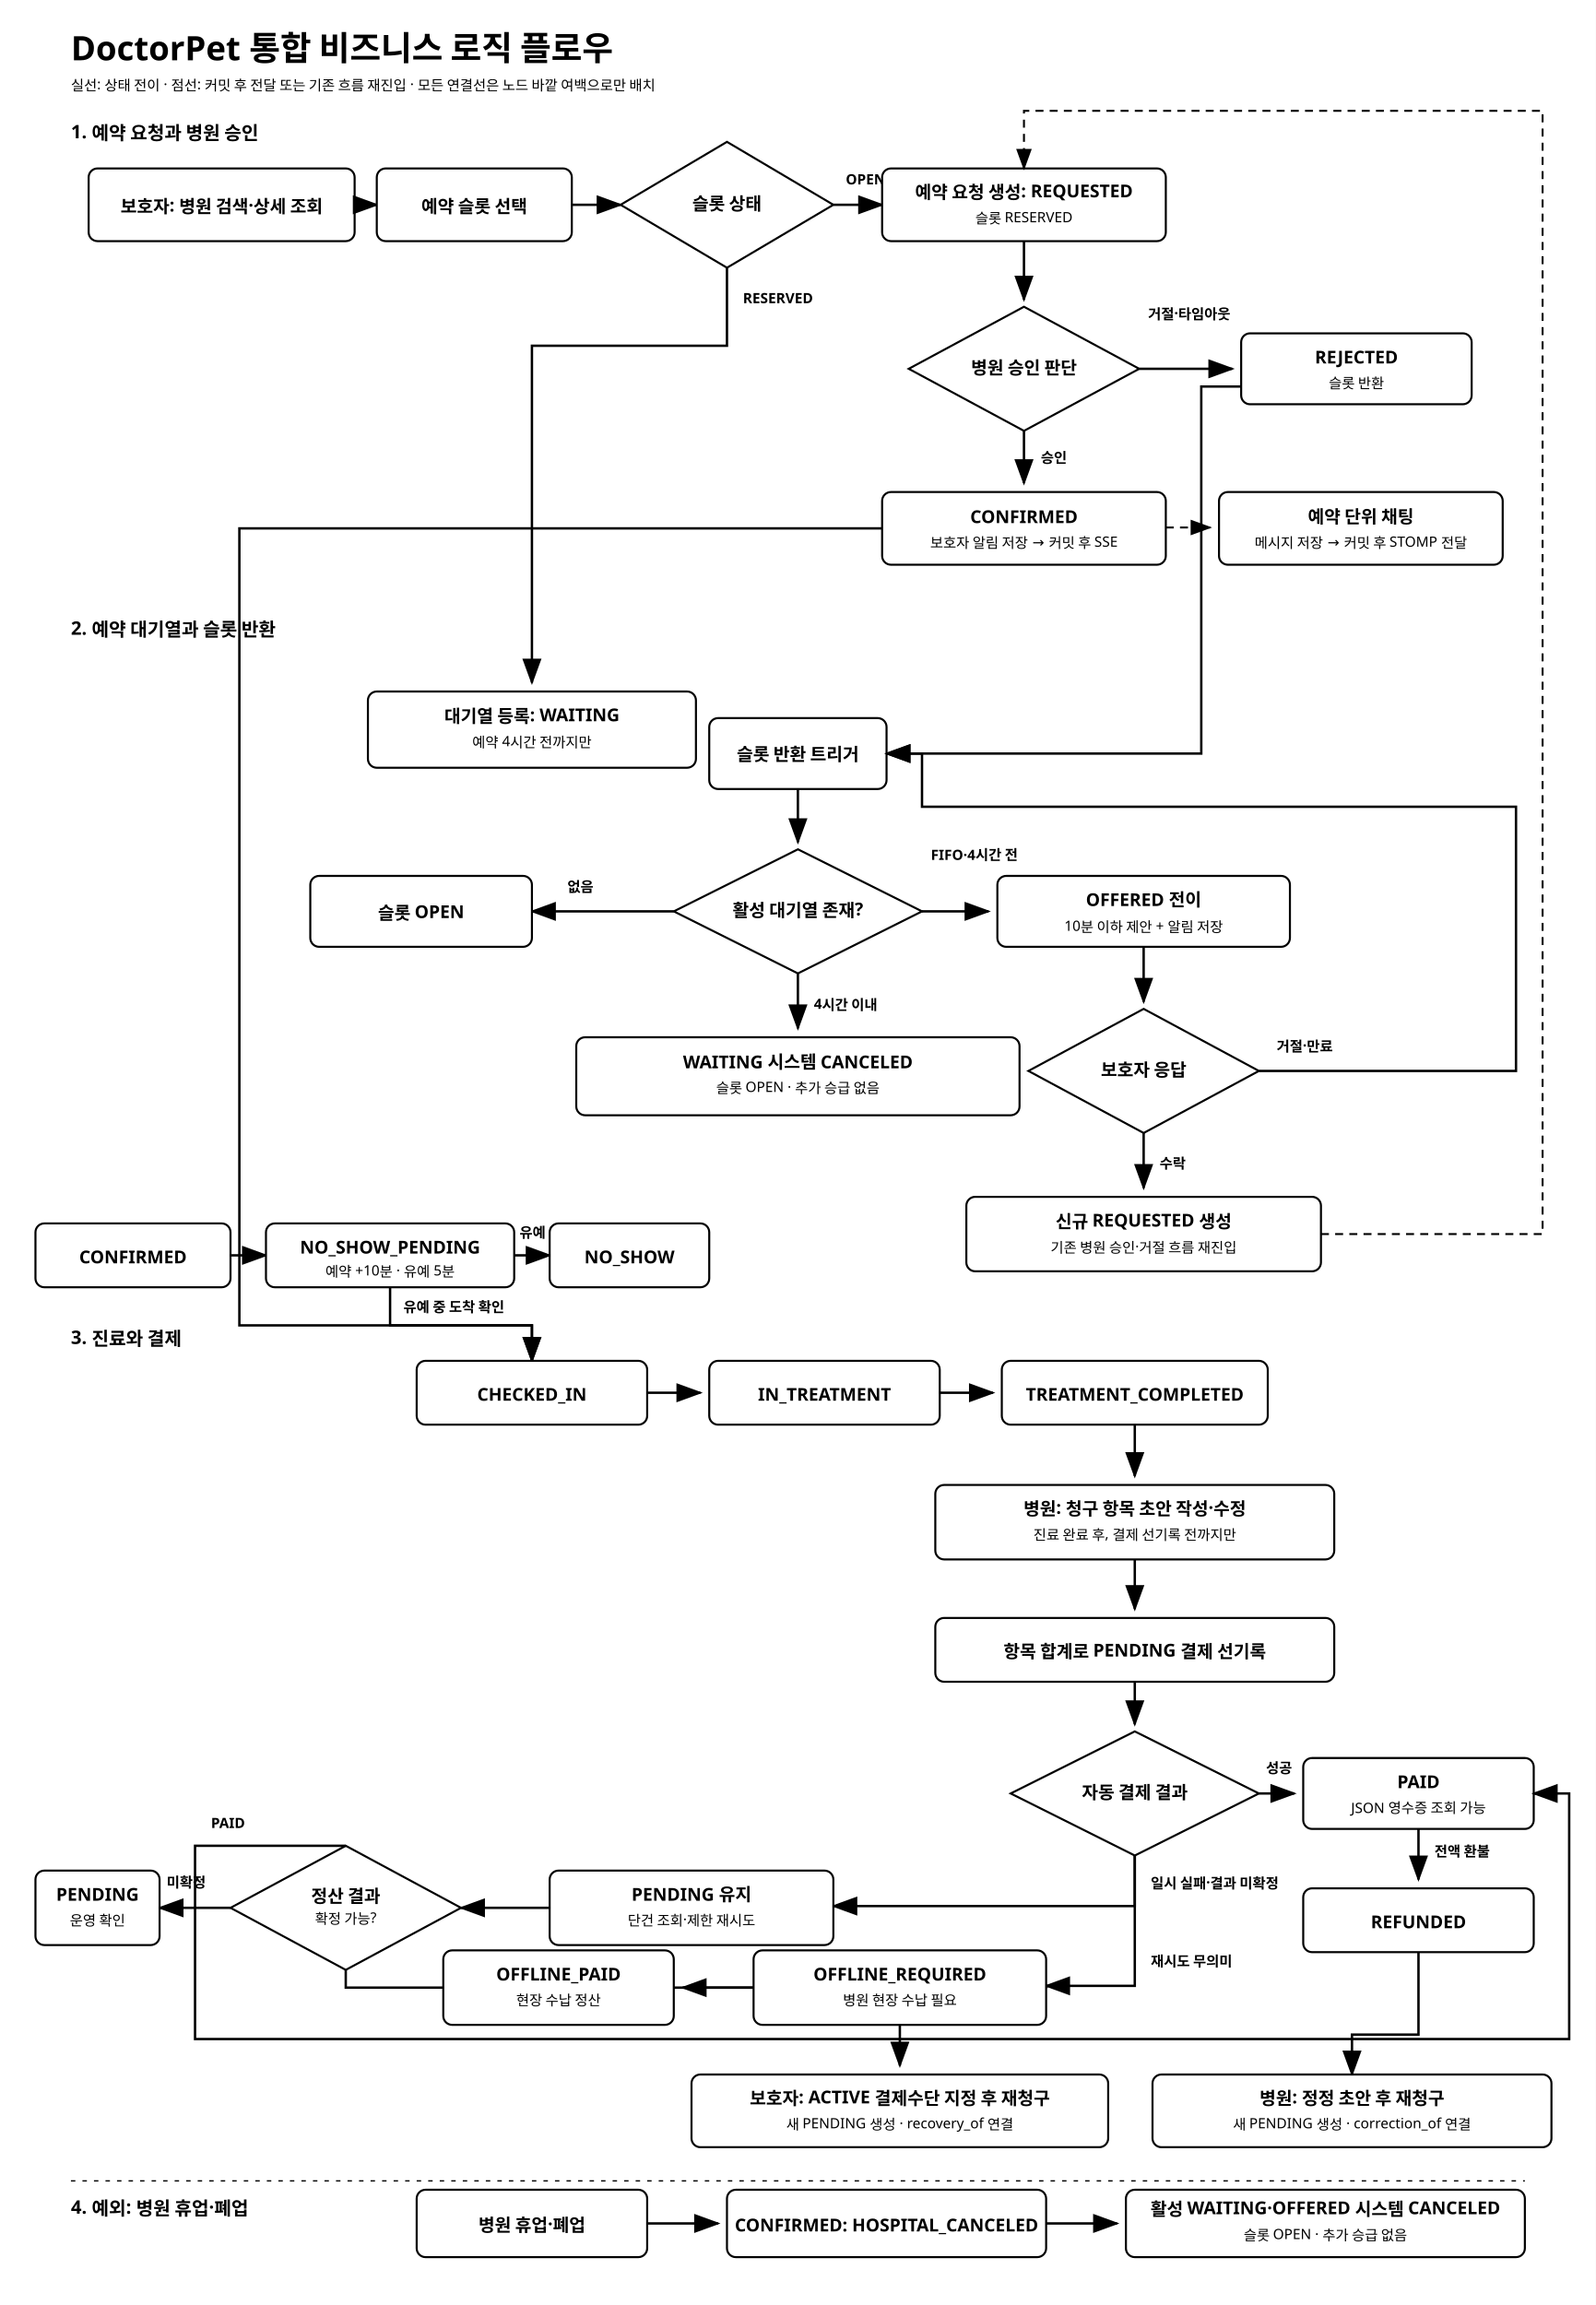
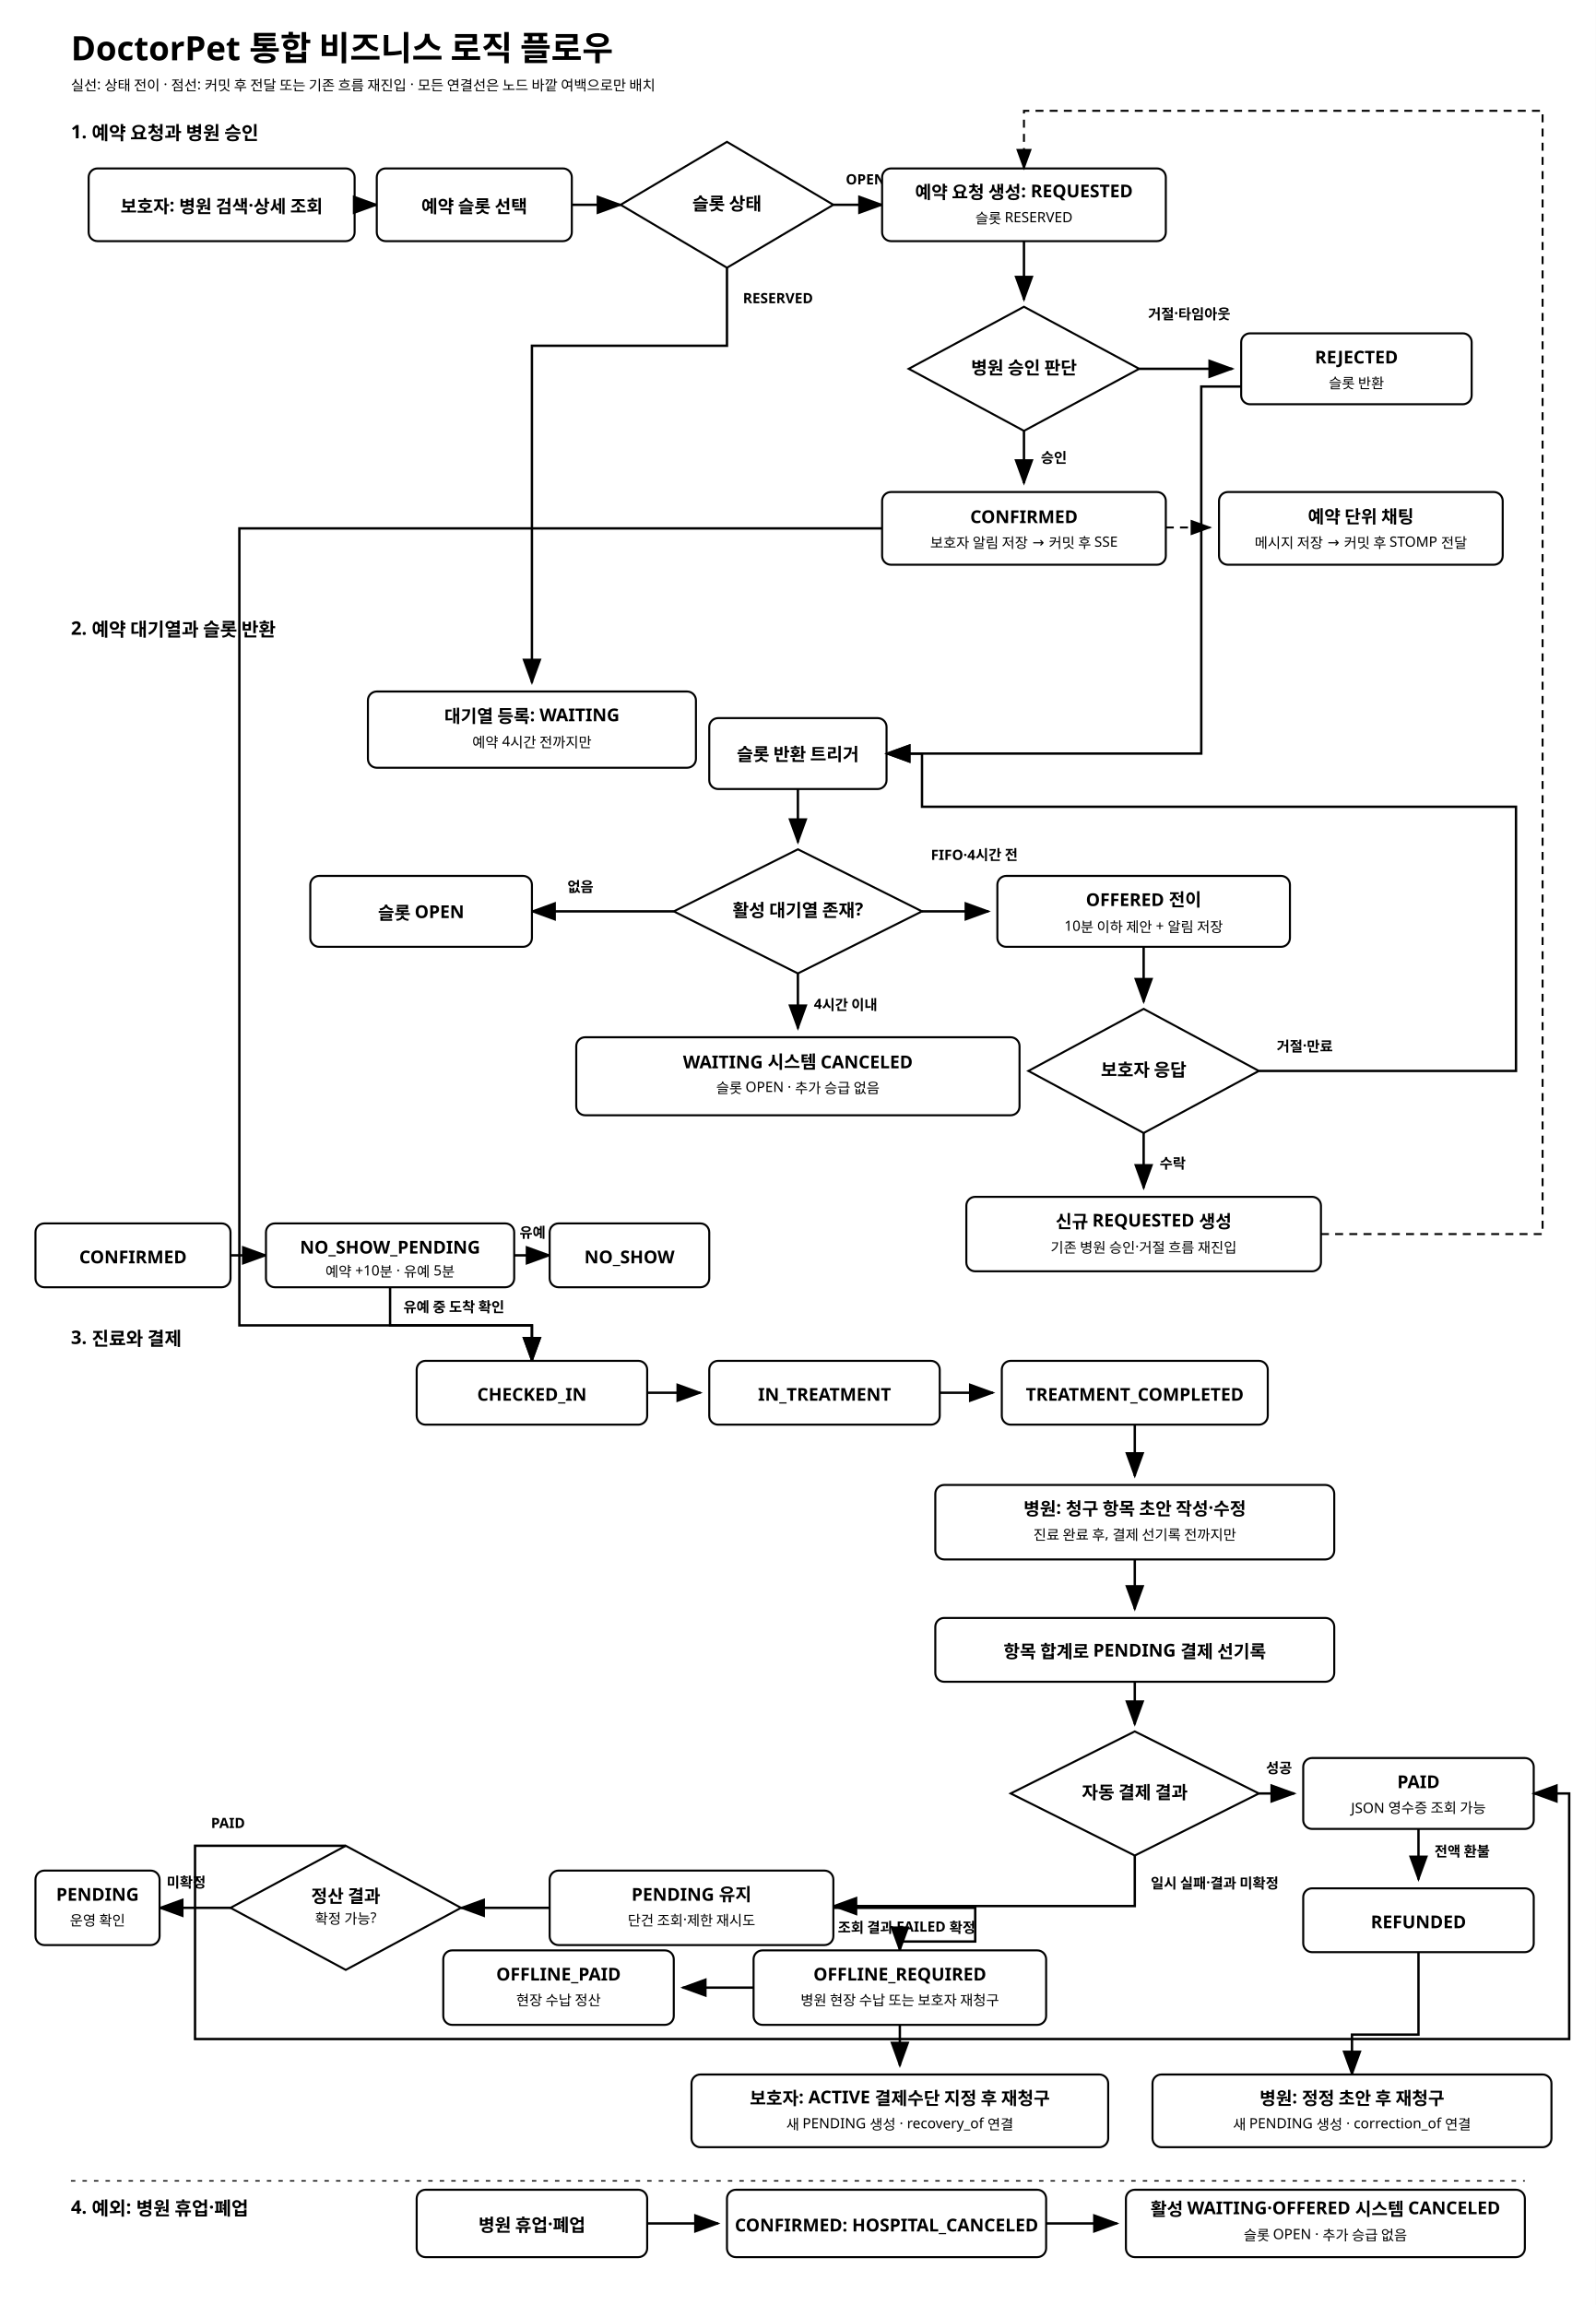
<svg xmlns="http://www.w3.org/2000/svg" width="1800" height="2600" viewBox="0 0 1800 2600" role="img" aria-labelledby="title desc">
  <defs>
    <style>
      .title{font:700 38px 'Malgun Gothic','Noto Sans KR',sans-serif;fill:#000}.note{font:500 16px 'Malgun Gothic','Noto Sans KR',sans-serif;fill:#000}.lane{font:700 21px 'Malgun Gothic','Noto Sans KR',sans-serif;fill:#000}.text{font:600 20px 'Malgun Gothic','Noto Sans KR',sans-serif;fill:#000;text-anchor:middle}.sub{font:500 16px 'Malgun Gothic','Noto Sans KR',sans-serif;fill:#000;text-anchor:middle}.label{font:600 16px 'Malgun Gothic','Noto Sans KR',sans-serif;fill:#000}.box{fill:#fff;stroke:#000;stroke-width:2.3}.decision{fill:#fff;stroke:#000;stroke-width:2.3}.edge{stroke:#000;stroke-width:2.7;fill:none;marker-end:url(#arrow)}.dash{stroke:#000;stroke-width:2.2;stroke-dasharray:9 7;fill:none;marker-end:url(#arrow)}.divider{stroke:#000;stroke-width:1.5;stroke-dasharray:5 8}
    </style>
    <marker id="arrow" markerWidth="12" markerHeight="12" refX="10" refY="4" orient="auto">
      <path d="M0,0 L11,4 L0,8 Z" fill="#000" />
    </marker>
  </defs>
  <rect width="1800" height="2600" fill="#fff" />
  <text x="80" y="68" class="title">DoctorPet 통합 비즈니스 로직 플로우</text>
  <text x="80" y="102" class="note">실선: 상태 전이 · 점선: 커밋 후 전달 또는 기존 흐름 재진입 · 모든 연결선은 노드 바깥 여백으로만 배치</text>
  <text x="80" y="156" class="lane">1. 예약 요청과 병원 승인</text>
  <rect x="100" y="190" width="300" height="82" rx="10" class="box" />
  <text x="250" y="240" class="text">보호자: 병원 검색·상세 조회</text>
  <path d="M400 231H425" class="edge" />
  <rect x="425" y="190" width="220" height="82" rx="10" class="box" />
  <text x="535" y="240" class="text">예약 슬롯 선택</text>
  <path d="M645 231H700" class="edge" />
  <polygon points="820,160 940,231 820,302 700,231" class="decision" />
  <text x="820" y="237" class="text">슬롯 상태</text>
  <path d="M940 231H995" class="edge" />
  <text x="954" y="208" class="label">OPEN</text>
  <rect x="995" y="190" width="320" height="82" rx="10" class="box" />
  <text x="1155" y="224" class="text">예약 요청 생성: REQUESTED</text>
  <text x="1155" y="252" class="sub">슬롯 RESERVED</text>
  <path d="M1155 272V338" class="edge" />
  <polygon points="1155,346 1285,416 1155,486 1025,416" class="decision" />
  <text x="1155" y="422" class="text">병원 승인 판단</text>
  <path d="M1155 486V545" class="edge" />
  <text x="1174" y="522" class="label">승인</text>
  <rect x="995" y="555" width="320" height="82" rx="10" class="box" />
  <text x="1155" y="590" class="text">CONFIRMED</text>
  <text x="1155" y="618" class="sub">보호자 알림 저장 → 커밋 후 SSE</text>
  <path d="M1285 416H1390" class="edge" />
  <text x="1295" y="360" class="label">거절·타임아웃</text>
  <rect x="1400" y="376" width="260" height="80" rx="10" class="box" />
  <text x="1530" y="410" class="text">REJECTED</text>
  <text x="1530" y="438" class="sub">슬롯 반환</text>
  <path d="M1315 595H1365" class="dash" />
  <rect x="1375" y="555" width="320" height="82" rx="10" class="box" />
  <text x="1535" y="590" class="text">예약 단위 채팅</text>
  <text x="1535" y="618" class="sub">메시지 저장 → 커밋 후 STOMP 전달</text>
  <text x="80" y="716" class="lane">2. 예약 대기열과 슬롯 반환</text>
  <path d="M820 302V390H600V770" class="edge" />
  <text x="838" y="342" class="label">RESERVED</text>
  <rect x="415" y="780" width="370" height="86" rx="10" class="box" />
  <text x="600" y="815" class="text">대기열 등록: WAITING</text>
  <text x="600" y="843" class="sub">예약 4시간 전까지만</text>
  <path d="M1400 436H1355V850H1000" class="edge" />
  <rect x="800" y="810" width="200" height="80" rx="10" class="box" />
  <text x="900" y="858" class="text">슬롯 반환 트리거</text>
  <path d="M900 890V950" class="edge" />
  <polygon points="900,958 1040,1028 900,1098 760,1028" class="decision" />
  <text x="900" y="1034" class="text">활성 대기열 존재?</text>
  <path d="M760 1028H600" class="edge" />
  <text x="640" y="1006" class="label">없음</text>
  <rect x="350" y="988" width="250" height="80" rx="10" class="box" />
  <text x="475" y="1037" class="text">슬롯 OPEN</text>
  <path d="M900 1098V1160" class="edge" />
  <text x="918" y="1138" class="label">4시간 이내</text>
  <rect x="650" y="1170" width="500" height="88" rx="10" class="box" />
  <text x="900" y="1205" class="text">WAITING 시스템 CANCELED</text>
  <text x="900" y="1233" class="sub">슬롯 OPEN · 추가 승급 없음</text>
  <path d="M1040 1028H1115" class="edge" />
  <text x="1050" y="970" class="label">FIFO·4시간 전</text>
  <rect x="1125" y="988" width="330" height="80" rx="10" class="box" />
  <text x="1290" y="1022" class="text">OFFERED 전이</text>
  <text x="1290" y="1050" class="sub">10분 이하 제안 + 알림 저장</text>
  <path d="M1290 1068V1130" class="edge" />
  <polygon points="1290,1138 1420,1208 1290,1278 1160,1208" class="decision" />
  <text x="1290" y="1214" class="text">보호자 응답</text>
  <path d="M1420 1208H1710V910H1040V850H1000" class="edge" />
  <text x="1440" y="1186" class="label">거절·만료</text>
  <path d="M1290 1278V1340" class="edge" />
  <text x="1308" y="1318" class="label">수락</text>
  <rect x="1090" y="1350" width="400" height="84" rx="10" class="box" />
  <text x="1290" y="1385" class="text">신규 REQUESTED 생성</text>
  <text x="1290" y="1413" class="sub">기존 병원 승인·거절 흐름 재진입</text>
  <path d="M1490 1392H1740V125H1155V190" class="dash" />
  <text x="80" y="1516" class="lane">3. 진료와 결제</text>
  <rect x="40" y="1380" width="220" height="72" rx="10" class="box" />
  <text x="150" y="1425" class="text">CONFIRMED</text>
  <path d="M260 1416H300" class="edge" />
  <rect x="300" y="1380" width="280" height="72" rx="10" class="box" />
  <text x="440" y="1414" class="text">NO_SHOW_PENDING</text>
  <text x="440" y="1440" class="sub">예약 +10분 · 유예 5분</text>
  <path d="M580 1416H620" class="edge" />
  <text x="586" y="1396" class="label">유예 경과</text>
  <rect x="620" y="1380" width="180" height="72" rx="10" class="box" />
  <text x="710" y="1425" class="text">NO_SHOW</text>
  <path d="M440 1452V1495H600V1535" class="edge" />
  <text x="455" y="1480" class="label">유예 중 도착 확인</text>
  <path d="M995 596H270V1495H600V1535" class="edge" />
  <rect x="470" y="1535" width="260" height="72" rx="10" class="box" />
  <text x="600" y="1580" class="text">CHECKED_IN</text>
  <path d="M730 1571H790" class="edge" />
  <rect x="800" y="1535" width="260" height="72" rx="10" class="box" />
  <text x="930" y="1580" class="text">IN_TREATMENT</text>
  <path d="M1060 1571H1120" class="edge" />
  <rect x="1130" y="1535" width="300" height="72" rx="10" class="box" />
  <text x="1280" y="1580" class="text">TREATMENT_COMPLETED</text>
  <path d="M1280 1607V1665" class="edge" />
  <rect x="1055" y="1675" width="450" height="84" rx="10" class="box" />
  <text x="1280" y="1709" class="text">병원: 청구 항목 초안 작성·수정</text>
  <text x="1280" y="1737" class="sub">진료 완료 후, 결제 선기록 전까지만</text>
  <path d="M1280 1759V1815" class="edge" />
  <rect x="1055" y="1825" width="450" height="72" rx="10" class="box" />
  <text x="1280" y="1870" class="text">항목 합계로 PENDING 결제 선기록</text>
  <path d="M1280 1897V1945" class="edge" />
  <polygon points="1280,1953 1420,2023 1280,2093 1140,2023" class="decision" />
  <text x="1280" y="2029" class="text">자동 결제 결과</text>
  <path d="M1420 2023H1460" class="edge" />
  <text x="1428" y="2000" class="label">성공</text>
  <rect x="1470" y="1983" width="260" height="80" rx="10" class="box" />
  <text x="1600" y="2017" class="text">PAID</text>
  <text x="1600" y="2045" class="sub">JSON 영수증 조회 가능</text>
  <path d="M1280 2093V2150H940" class="edge" />
  <text x="1298" y="2130" class="label">일시 실패·결과 미확정</text>
  <rect x="620" y="2110" width="320" height="84" rx="10" class="box" />
  <text x="780" y="2144" class="text">PENDING 유지</text>
  <text x="780" y="2172" class="sub">단건 조회·제한 재시도</text>
  <path d="M620 2152H520" class="edge" />
  <polygon points="390,2082 520,2152 390,2222 260,2152" class="decision" />
  <text x="390" y="2146" class="text">정산 결과</text>
  <text x="390" y="2170" class="sub">확정 가능?</text>
  <path d="M390 2082H220V2300H1770V2023H1730" class="edge" />
  <text x="238" y="2062" class="label">PAID</text>
  <path d="M260 2152H180" class="edge" />
  <text x="188" y="2129" class="label">미확정</text>
  <rect x="40" y="2110" width="140" height="84" rx="10" class="box" />
  <text x="110" y="2144" class="text">PENDING</text>
  <text x="110" y="2172" class="sub">운영 확인</text>
-   <path d="M390 2222V2242H1180" class="edge" />
-   <text x="585" y="2224" class="label">실패·재시도 소진</text>
-   <path d="M1280 2093V2240H1180" class="edge" />
-   <text x="1298" y="2218" class="label">재시도 무의미</text>
+   <path d="M940 2152H1100V2190H1015V2200" class="edge" />
+   <text x="945" y="2180" class="label">조회 결과 FAILED 확정</text>
  <rect x="850" y="2200" width="330" height="84" rx="10" class="box" />
  <text x="1015" y="2234" class="text">OFFLINE_REQUIRED</text>
-   <text x="1015" y="2262" class="sub">병원 현장 수납 필요</text>
+   <text x="1015" y="2262" class="sub">병원 현장 수납 또는 보호자 재청구</text>
  <path d="M850 2242H770" class="edge" />
  <rect x="500" y="2200" width="260" height="84" rx="10" class="box" />
  <text x="630" y="2234" class="text">OFFLINE_PAID</text>
  <text x="630" y="2262" class="sub">현장 수납 정산</text>
  <path d="M1600 2063V2120" class="edge" />
  <text x="1618" y="2094" class="label">전액 환불</text>
  <rect x="1470" y="2130" width="260" height="72" rx="10" class="box" />
  <text x="1600" y="2175" class="text">REFUNDED</text>
  <path d="M1015 2284V2330" class="edge" />
  <rect x="780" y="2340" width="470" height="82" rx="10" class="box" />
  <text x="1015" y="2374" class="text">보호자: ACTIVE 결제수단 지정 후 재청구</text>
  <text x="1015" y="2402" class="sub">새 PENDING 생성 · recovery_of 연결</text>
  <path d="M1600 2202V2295H1525V2340" class="edge" />
  <rect x="1300" y="2340" width="450" height="82" rx="10" class="box" />
  <text x="1525" y="2374" class="text">병원: 정정 초안 후 재청구</text>
  <text x="1525" y="2402" class="sub">새 PENDING 생성 · correction_of 연결</text>
  <path d="M80 2460H1720" class="divider" />
  <text x="80" y="2497" class="lane">4. 예외: 병원 휴업·폐업</text>
  <rect x="470" y="2470" width="260" height="76" rx="10" class="box" />
  <text x="600" y="2517" class="text">병원 휴업·폐업</text>
  <path d="M730 2508H810" class="edge" />
  <rect x="820" y="2470" width="360" height="76" rx="10" class="box" />
  <text x="1000" y="2517" class="text">CONFIRMED: HOSPITAL_CANCELED</text>
  <path d="M1180 2508H1260" class="edge" />
  <rect x="1270" y="2470" width="450" height="76" rx="10" class="box" />
  <text x="1495" y="2499" class="text">활성 WAITING·OFFERED 시스템 CANCELED</text>
  <text x="1495" y="2527" class="sub">슬롯 OPEN · 추가 승급 없음</text>
</svg>
